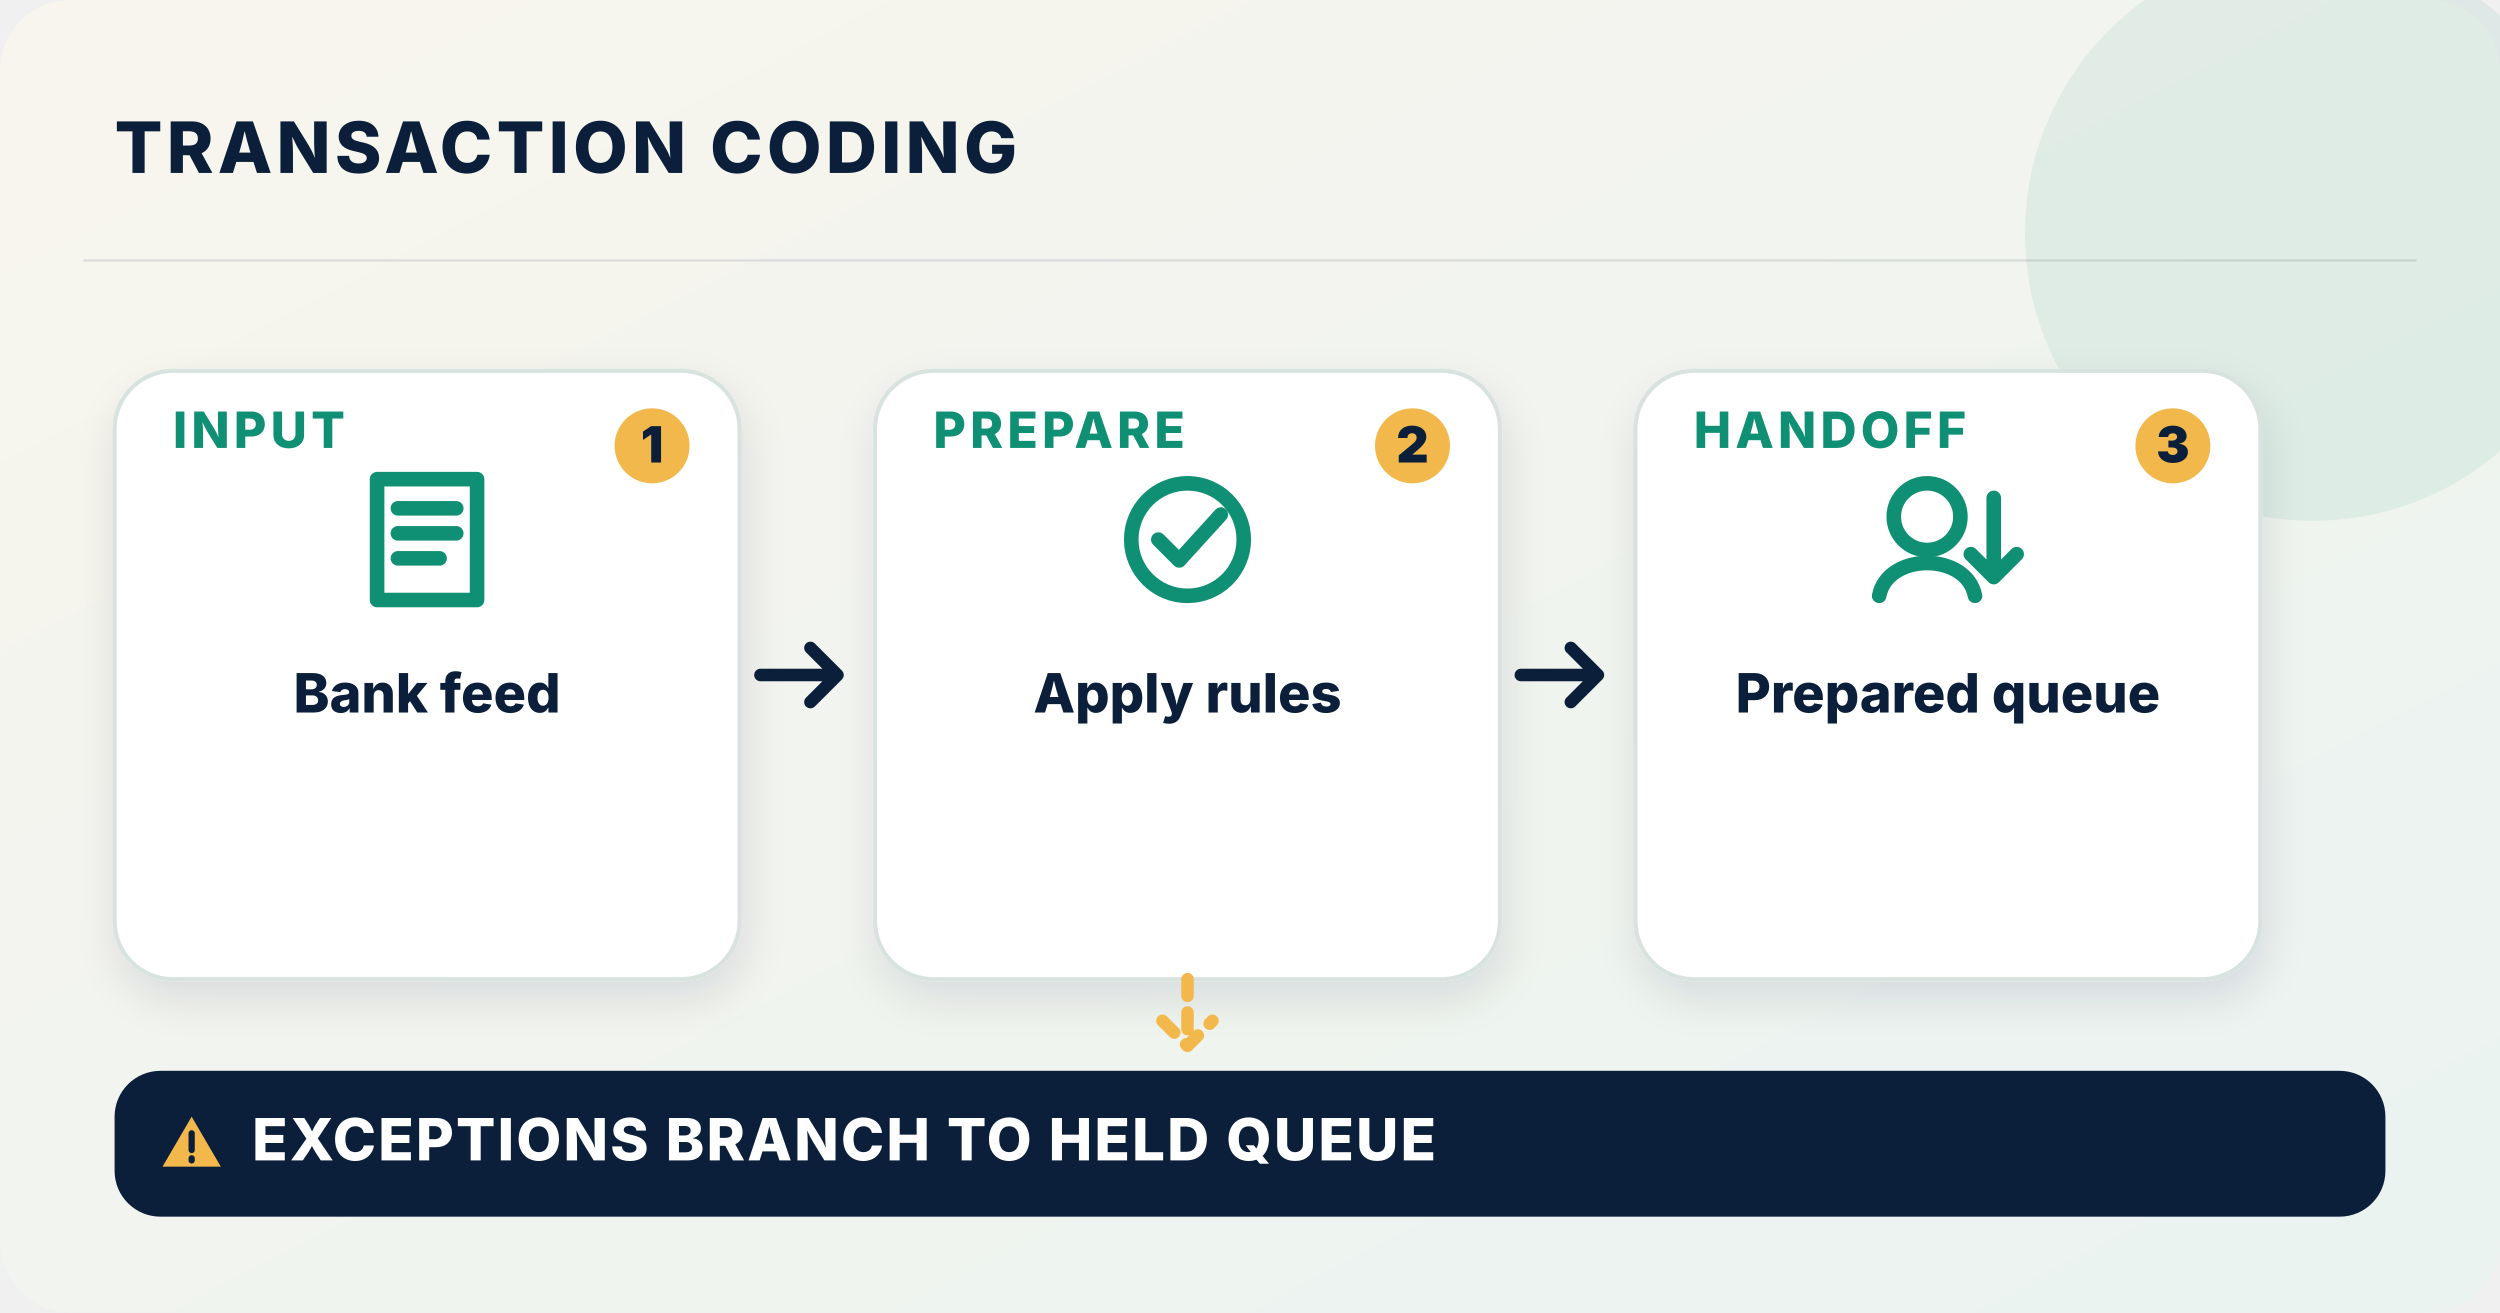
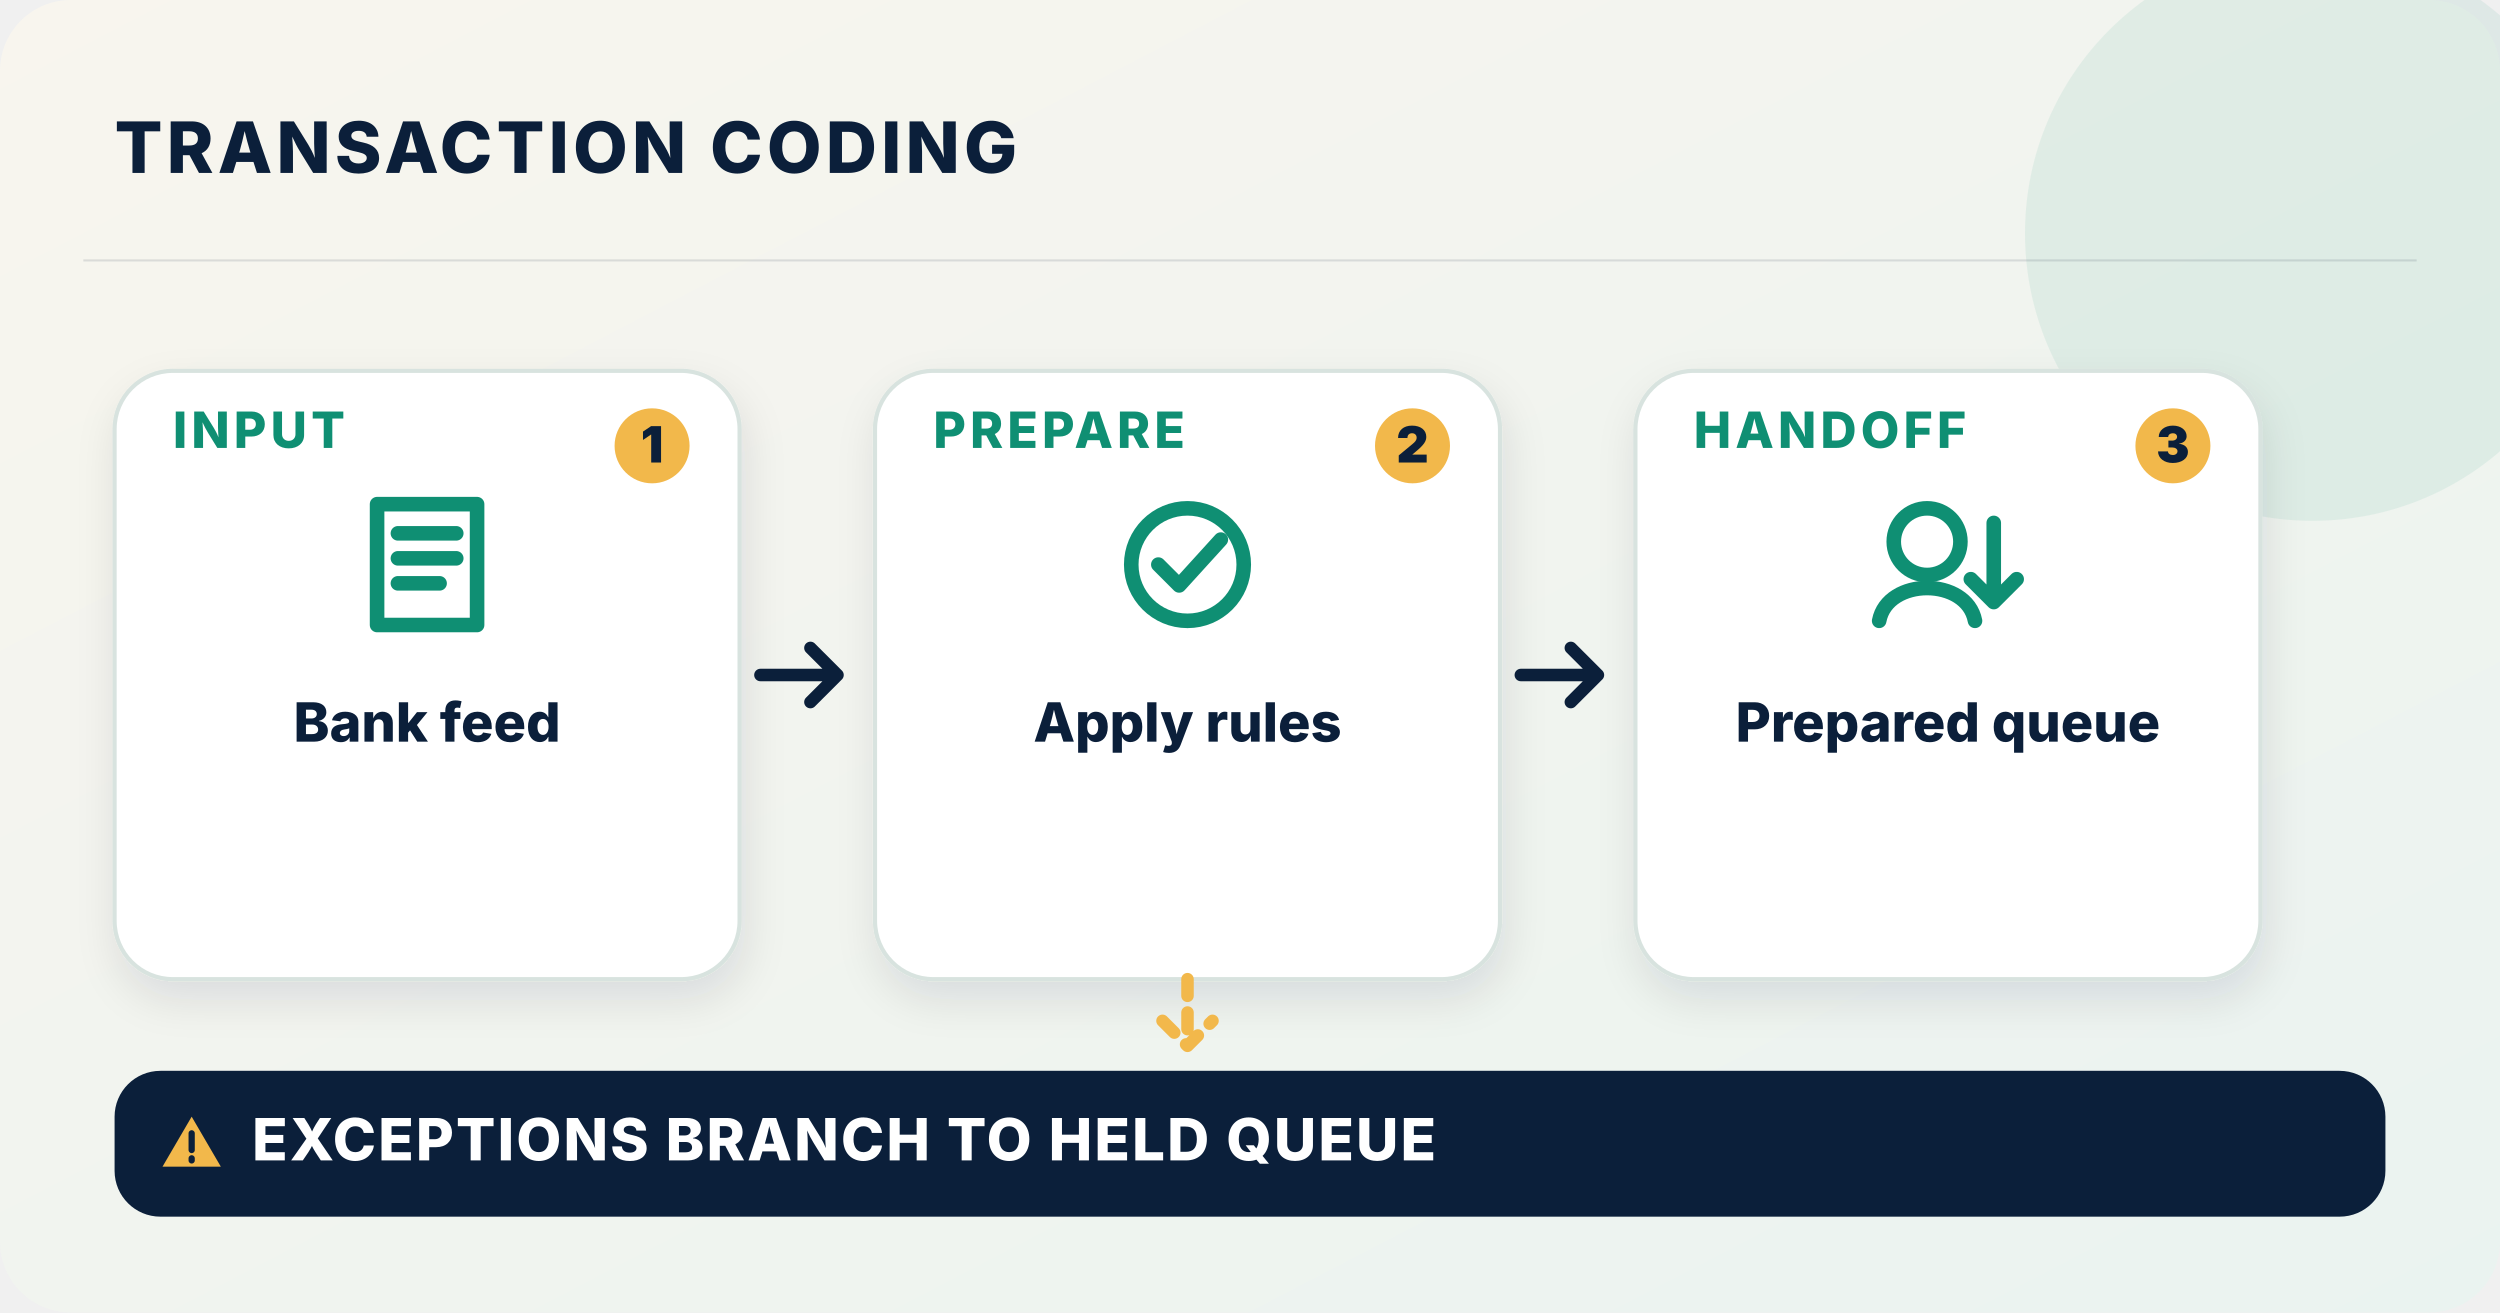
<svg xmlns="http://www.w3.org/2000/svg" viewBox="0 0 1200 630" role="img" aria-labelledby="title desc">
  <defs>
    <linearGradient id="bg" x1="0" y1="0" x2="1" y2="1">
      <stop stop-color="#F8F5EE" />
      <stop offset="1" stop-color="#EAF3F0" />
    </linearGradient>
    <filter id="shadow" x="-20%" y="-20%" width="140%" height="160%">
      <feDropShadow dy="9" stdDeviation="10" flood-color="#0B1F3A" flood-opacity=".10" />
    </filter>
    <style>.title{font:800 34px Inter,Arial,sans-serif;letter-spacing:2px;fill:#0B1F3A}.meta{font:800 24px Inter,Arial,sans-serif;letter-spacing:2px;fill:#0F8F73}.step{font:800 26px Inter,Arial,sans-serif;fill:#0B1F3A}.card{fill:#fff;stroke:#D8E3DF;stroke-width:2;filter:url(#shadow)}.icon{fill:none;stroke:#0F8F73;stroke-width:7;stroke-linecap:round;stroke-linejoin:round}.arrow{fill:none;stroke:#0B1F3A;stroke-width:6;stroke-linecap:round;stroke-linejoin:round}.num-bg{fill:#F2B84B}.num{font:900 24px Inter,Arial,sans-serif;fill:#0B1F3A}.note{font:800 28px Inter,Arial,sans-serif;letter-spacing:1px;fill:#fff}</style>
  </defs>
  <rect width="1200" height="630" rx="34" fill="url(#bg)" />
  <circle cx="1110" cy="112" r="138" fill="#0F8F73" opacity=".08" />
  <path d="M40 125h1120" stroke="#0B1F3A" stroke-opacity=".12" />
  <text x="55" y="83" class="title">TRANSACTION CODING</text>
  <g>
    <rect x="55" y="178" width="300" height="292" rx="28" class="card" />
    <text x="83" y="215" class="meta">INPUT</text>
-     <g class="icon" transform="translate(0 4)">
+     <g class="icon" transform="translate(0 16)">
      <path d="M181 226h48v58h-48z M191 240h28 M191 252h28 M191 264h20" />
    </g>
-     <text x="205" y="326" text-anchor="middle" transform="translate(0 16)" class="step">Bank feed</text>
+     <text x="205" y="326" text-anchor="middle" transform="translate(0 30)" class="step">Bank feed</text>
    <circle cx="313" cy="214" r="18" class="num-bg" />
    <text x="313" y="222" text-anchor="middle" class="num">1</text>
  </g>
  <g>
    <rect x="420" y="178" width="300" height="292" rx="28" class="card" />
    <text x="448" y="215" class="meta">PREPARE</text>
-     <g class="icon" transform="translate(0 4)">
+     <g class="icon" transform="translate(0 16)">
      <circle cx="570" cy="255" r="27" />
      <path d="M556 255l10 10 20-22" />
    </g>
-     <text x="570" y="326" text-anchor="middle" transform="translate(0 16)" class="step">Apply rules</text>
+     <text x="570" y="326" text-anchor="middle" transform="translate(0 30)" class="step">Apply rules</text>
    <circle cx="678" cy="214" r="18" class="num-bg" />
    <text x="678" y="222" text-anchor="middle" class="num">2</text>
  </g>
  <g>
    <rect x="785" y="178" width="300" height="292" rx="28" class="card" />
    <text x="813" y="215" class="meta">HANDOFF</text>
-     <g class="icon" transform="translate(0 4)">
+     <g class="icon" transform="translate(0 16)">
      <circle cx="925" cy="244" r="16" />
      <path d="M902 282c4-21 42-21 46 0 M957 235v38 M946 262l11 11 11-11" />
    </g>
-     <text x="935" y="326" text-anchor="middle" transform="translate(0 16)" class="step">Prepared queue</text>
+     <text x="935" y="326" text-anchor="middle" transform="translate(0 30)" class="step">Prepared queue</text>
    <circle cx="1043" cy="214" r="18" class="num-bg" />
    <text x="1043" y="222" text-anchor="middle" class="num">3</text>
  </g>
  <path d="M365 324h37m-13-13 13 13-13 13 M730 324h37m-13-13 13 13-13 13" class="arrow" />
  <path d="M570 470v30m-12-10 12 12 12-12" fill="none" stroke="#F2B84B" stroke-width="6" stroke-linecap="round" stroke-linejoin="round" stroke-dasharray="8 8" />
  <rect x="55" y="514" width="1090" height="70" rx="22" fill="#0B1F3A" />
  <path d="M78 560l14-24 14 24z" fill="#F2B84B" />
  <path d="M92 544v8m0 4v1" fill="none" stroke="#0B1F3A" stroke-width="3" stroke-linecap="round" />
  <text x="121" y="557" class="note">EXCEPTIONS BRANCH TO HELD QUEUE</text>
</svg>
